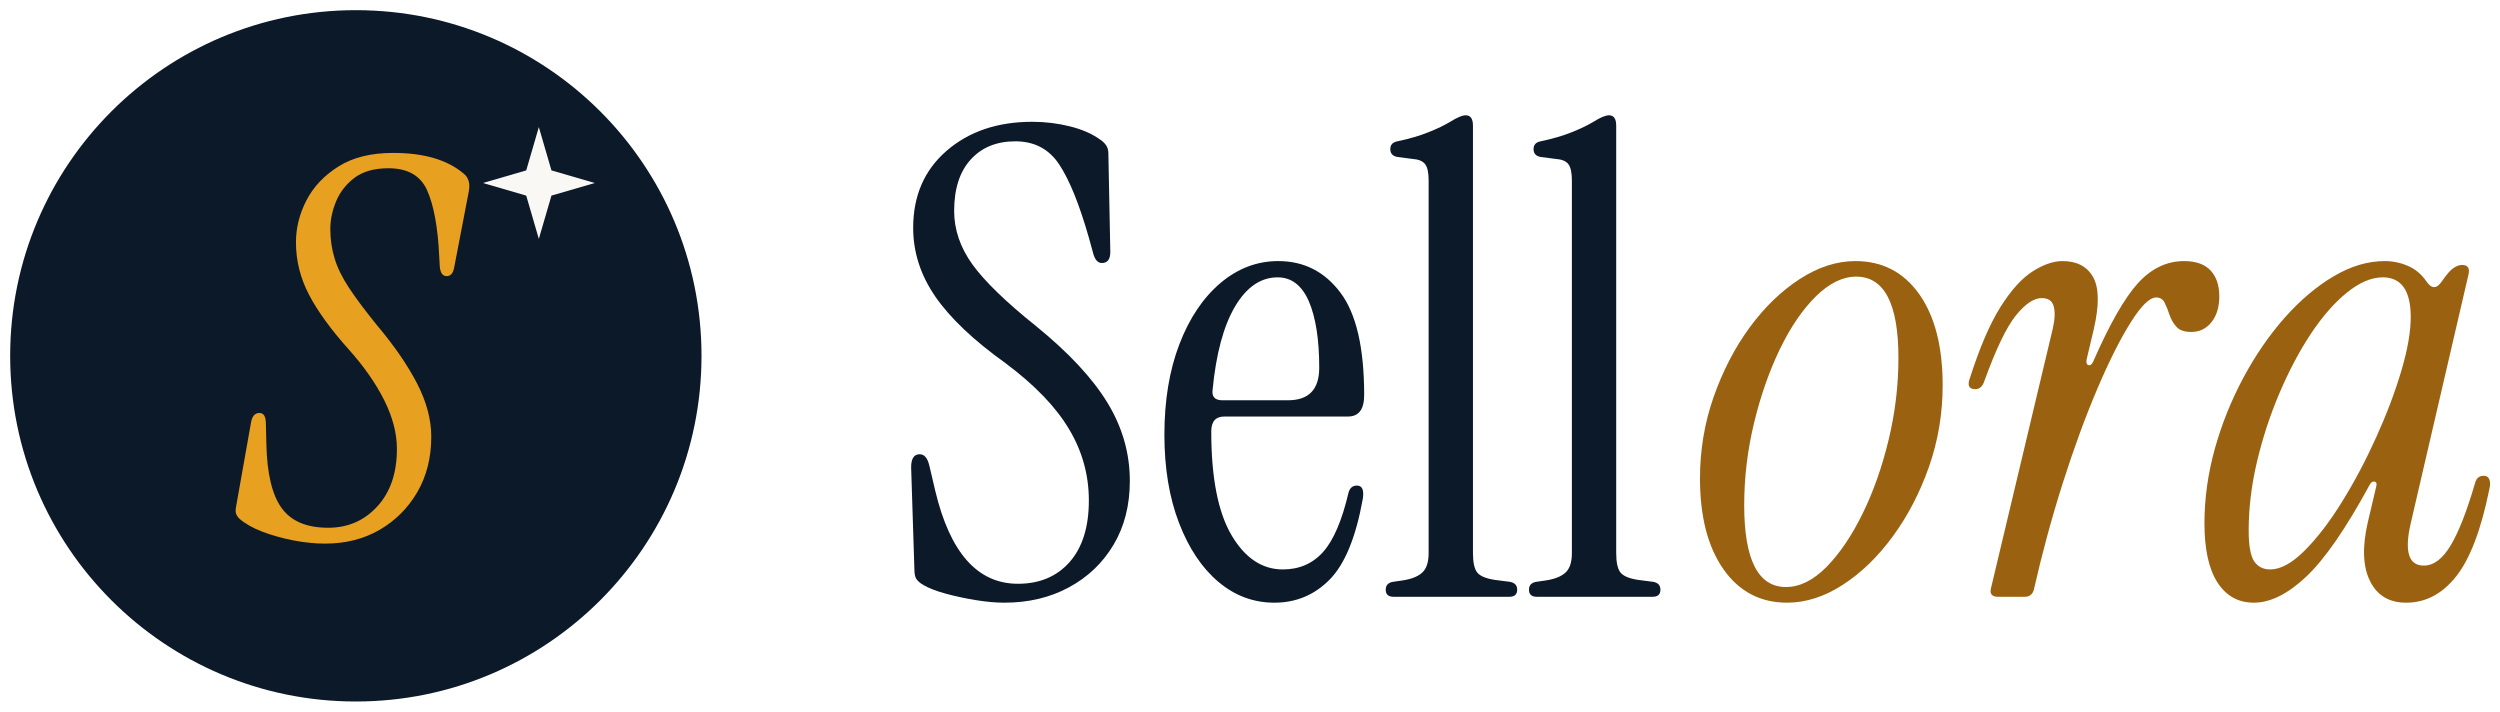
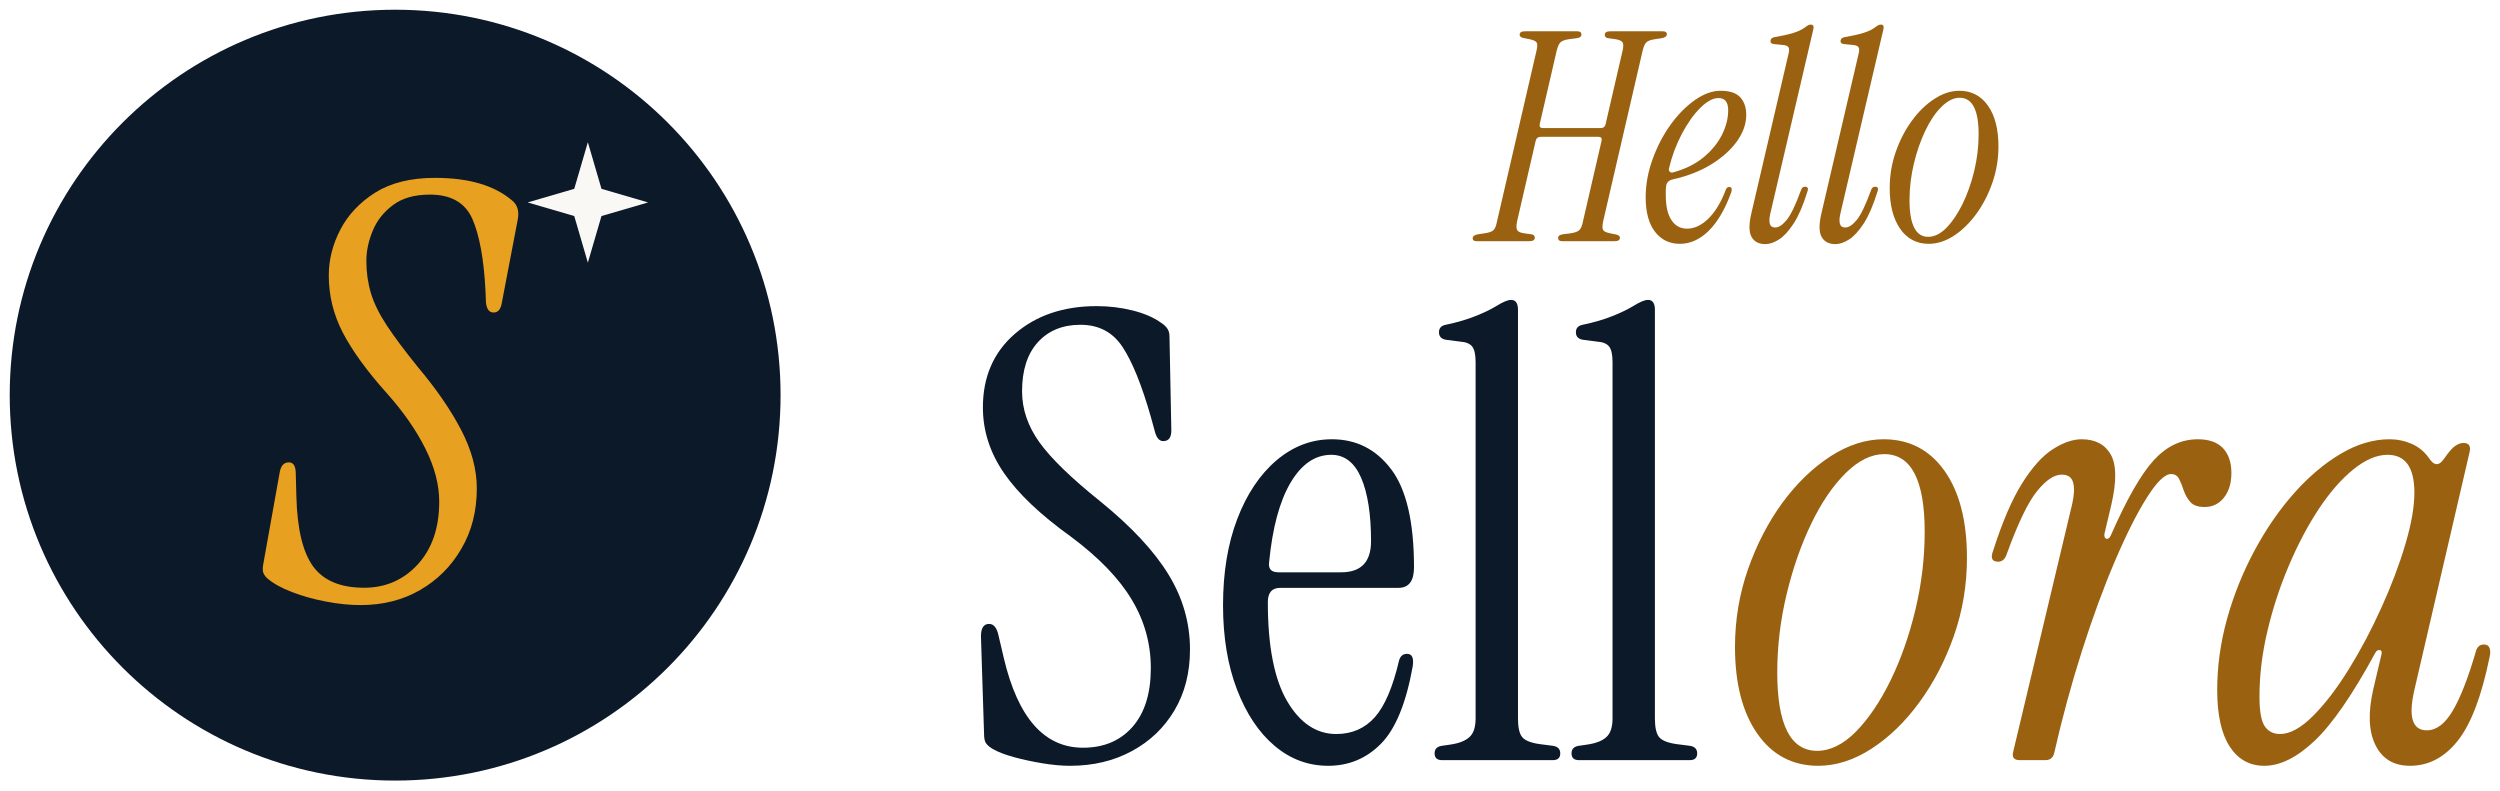
- <svg xmlns="http://www.w3.org/2000/svg" viewBox="-1 -0.7 245.9 70">
-   <circle cx="34" cy="34.3" r="34" fill="#0B1929" />
-   <path d="M30.97 52.77Q29.52 52.77 27.88 52.46Q26.24 52.14 24.81 51.60Q23.38 51.05 22.55 50.32Q22.29 50.06 22.21 49.80Q22.13 49.54 22.24 49.02L23.69 40.86Q23.85 39.92 24.52 39.92Q25.15 39.92 25.15 40.96L25.20 42.99Q25.30 47.36 26.71 49.28Q28.11 51.21 31.28 51.21Q34.20 51.21 36.12 49.10Q38.04 47 38.04 43.46Q38.04 41.17 36.80 38.68Q35.55 36.18 33.31 33.68Q30.66 30.72 29.39 28.28Q28.11 25.83 28.11 23.13Q28.11 21 29.15 18.99Q30.19 16.99 32.30 15.67Q34.40 14.34 37.68 14.34Q42.20 14.34 44.60 16.37Q45.32 16.94 45.12 18.08L43.66 25.68Q43.50 26.46 42.93 26.46Q42.36 26.46 42.26 25.57L42.20 24.48Q42 20.27 41.03 18.06Q40.07 15.85 37.21 15.85Q35.13 15.85 33.88 16.78Q32.64 17.72 32.06 19.10Q31.49 20.48 31.49 21.83Q31.49 23.34 31.91 24.71Q32.32 26.09 33.34 27.63Q34.35 29.16 36.12 31.34Q38.62 34.31 40.02 37.01Q41.42 39.72 41.42 42.26Q41.42 45.33 40.05 47.70Q38.67 50.06 36.33 51.42Q33.99 52.77 30.97 52.77" fill="#E8A020" />
-   <polygon points="52.00,11.80 53.24,16.06 57.50,17.30 53.24,18.54 52.00,22.80 50.76,18.54 46.50,17.30 50.76,16.06" fill="#FAF8F4" />
-   <path d="M97.78 58.58Q96.50 58.58 94.93 58.32Q93.36 58.06 91.98 57.68Q90.61 57.30 89.84 56.85Q89.39 56.59 89.17 56.30Q88.94 56.02 88.94 55.31L88.62 45.26Q88.62 43.98 89.46 43.98Q90.16 43.98 90.42 45.14L90.99 47.57Q93.17 56.72 99.12 56.72Q102.32 56.72 104.21 54.58Q106.10 52.43 106.10 48.53Q106.10 44.75 104.14 41.49Q102.19 38.22 97.90 35.02Q93.17 31.63 90.99 28.46Q88.82 25.30 88.82 21.71Q88.82 16.98 92.11 14.13Q95.41 11.28 100.53 11.28Q102.45 11.28 104.24 11.73Q106.03 12.18 107.18 13.01Q107.57 13.26 107.79 13.58Q108.02 13.90 108.02 14.42L108.21 24.08Q108.21 25.17 107.38 25.17Q106.80 25.17 106.54 24.27L106.10 22.67Q104.69 17.74 103.18 15.47Q101.68 13.20 98.86 13.20Q96.11 13.20 94.48 14.99Q92.85 16.78 92.85 20.05Q92.85 22.80 94.64 25.30Q96.43 27.79 100.91 31.38Q105.71 35.28 107.92 38.90Q110.13 42.51 110.13 46.61Q110.13 50.19 108.53 52.88Q106.93 55.57 104.14 57.07Q101.36 58.58 97.78 58.58" fill="#0B1929" />
-   <path d="M124.35 58.58Q121.27 58.58 118.84 56.53Q116.41 54.48 114.97 50.74Q113.53 46.99 113.53 42.06Q113.53 37.01 115 33.17Q116.47 29.33 119.03 27.15Q121.59 24.98 124.73 24.98Q128.51 24.98 130.84 28.08Q133.18 31.18 133.18 38.16Q133.18 40.27 131.58 40.27L119.42 40.27Q118.14 40.27 118.14 41.74Q118.14 48.53 120.12 51.92Q122.11 55.31 125.18 55.31Q127.61 55.31 129.15 53.58Q130.68 51.86 131.64 47.76Q131.83 47.06 132.47 47.06Q133.24 47.06 133.05 48.34Q132.03 54.03 129.79 56.30Q127.55 58.58 124.35 58.58M119.23 38.67L125.69 38.67Q128.76 38.67 128.76 35.47Q128.76 31.31 127.74 28.94Q126.71 26.58 124.67 26.58Q122.17 26.58 120.47 29.46Q118.78 32.34 118.27 37.65Q118.14 38.67 119.23 38.67" fill="#0B1929" />
-   <path d="M147.46 58L136.07 58Q135.30 58 135.30 57.30Q135.30 56.66 136 56.53L136.90 56.40Q138.24 56.21 138.88 55.63Q139.52 55.06 139.52 53.71L139.52 17.04Q139.52 15.89 139.17 15.44Q138.82 14.99 137.92 14.93L136.45 14.74Q135.75 14.61 135.75 13.97Q135.75 13.33 136.45 13.20Q138.24 12.82 139.52 12.30Q140.80 11.79 141.64 11.28Q142.66 10.64 143.17 10.64Q143.88 10.64 143.88 11.66L143.88 53.71Q143.88 55.06 144.29 55.60Q144.71 56.14 146.05 56.34L147.52 56.53Q148.23 56.66 148.23 57.30Q148.23 58 147.46 58" fill="#0B1929" />
-   <path d="M161.55 58L150.16 58Q149.39 58 149.39 57.30Q149.39 56.66 150.09 56.53L150.99 56.40Q152.33 56.21 152.97 55.63Q153.61 55.06 153.61 53.71L153.61 17.04Q153.61 15.89 153.26 15.44Q152.91 14.99 152.01 14.93L150.54 14.74Q149.84 14.61 149.84 13.97Q149.84 13.33 150.54 13.20Q152.33 12.82 153.61 12.30Q154.89 11.79 155.73 11.28Q156.75 10.64 157.26 10.64Q157.97 10.64 157.97 11.66L157.97 53.71Q157.97 55.06 158.38 55.60Q158.80 56.14 160.14 56.34L161.61 56.53Q162.32 56.66 162.32 57.30Q162.32 58 161.55 58" fill="#0B1929" />
-   <path d="M174.78 58.58Q170.82 58.58 168.51 55.28Q166.21 51.98 166.21 46.35Q166.21 42.19 167.55 38.35Q168.90 34.51 171.10 31.50Q173.31 28.50 176.03 26.74Q178.75 24.98 181.50 24.98Q185.47 24.98 187.78 28.24Q190.08 31.50 190.08 37.20Q190.08 41.36 188.74 45.20Q187.39 49.04 185.18 52.05Q182.98 55.06 180.26 56.82Q177.54 58.58 174.78 58.58M174.66 57.04Q176.70 57.04 178.66 55.06Q180.61 53.07 182.21 49.81Q183.81 46.54 184.77 42.54Q185.73 38.54 185.73 34.51Q185.73 26.51 181.57 26.51Q179.58 26.51 177.60 28.46Q175.62 30.42 174.05 33.68Q172.48 36.94 171.52 40.94Q170.56 44.94 170.56 48.98Q170.56 57.04 174.66 57.04" fill="#9A6210" />
-   <path d="M198.15 58L195.53 58Q194.63 58 194.83 57.17L200.91 31.63Q201.23 30.22 201 29.42Q200.78 28.62 199.82 28.62Q198.67 28.62 197.29 30.32Q195.91 32.02 194.19 36.75Q193.93 37.58 193.29 37.58Q192.33 37.58 192.78 36.43Q194.19 32.02 195.75 29.52Q197.32 27.02 198.92 26Q200.52 24.98 201.87 24.98Q203.98 24.98 204.87 26.54Q205.77 28.11 204.94 31.70L204.23 34.70Q204.17 35.15 204.43 35.22Q204.68 35.28 204.87 34.90Q207.31 29.33 209.29 27.15Q211.27 24.98 213.83 24.98Q215.56 24.98 216.43 25.90Q217.29 26.83 217.29 28.43Q217.29 30.03 216.52 30.99Q215.75 31.95 214.54 31.95Q213.51 31.95 213.07 31.44Q212.62 30.93 212.39 30.26Q212.17 29.58 211.91 29.07Q211.66 28.56 211.08 28.56Q210.12 28.56 208.59 30.99Q207.05 33.42 205.29 37.55Q203.53 41.68 201.90 46.80Q200.27 51.92 199.05 57.30Q198.86 58 198.15 58" fill="#9A6210" />
-   <path d="M220.69 58.58Q218.39 58.58 217.11 56.59Q215.83 54.61 215.83 50.77Q215.83 47.12 216.85 43.44Q217.88 39.76 219.67 36.43Q221.46 33.10 223.73 30.54Q226 27.98 228.53 26.48Q231.06 24.98 233.56 24.98Q234.77 24.98 235.86 25.46Q236.95 25.94 237.65 26.96Q238.04 27.54 238.42 27.54Q238.80 27.54 239.19 26.96Q239.89 25.94 240.34 25.65Q240.79 25.36 241.17 25.36Q242 25.36 241.81 26.26L236.12 50.77Q235.16 54.93 237.40 54.93Q238.87 54.93 240.05 52.94Q241.24 50.96 242.45 46.80Q242.64 46.10 243.28 46.10Q243.73 46.10 243.86 46.48Q243.99 46.86 243.86 47.38Q242.64 53.39 240.60 55.98Q238.55 58.58 235.67 58.58Q233.17 58.58 232.12 56.46Q231.06 54.35 231.89 50.70L232.72 47.18Q232.85 46.74 232.56 46.67Q232.28 46.61 232.08 46.99Q228.56 53.46 225.84 56.02Q223.12 58.58 220.69 58.58M222.29 55.31Q223.83 55.31 225.68 53.46Q227.54 51.60 229.36 48.66Q231.19 45.71 232.72 42.32Q234.26 38.93 235.19 35.79Q236.12 32.66 236.12 30.48Q236.12 26.58 233.36 26.58Q231.70 26.58 229.84 28.08Q227.99 29.58 226.29 32.14Q224.60 34.70 223.22 37.94Q221.84 41.17 221.01 44.66Q220.18 48.14 220.18 51.47Q220.18 53.71 220.72 54.51Q221.27 55.31 222.29 55.31" fill="#9A6210" />
+ <svg xmlns="http://www.w3.org/2000/svg" viewBox="-1 11.78 257.25 81.32">
+   <g transform="translate(0 12.78) scale(1.23939)">
+     <circle cx="32" cy="32" r="32" fill="#0B1929" />
+     <path d="M29.13 49.43L29.13 49.43Q27.78 49.43 26.27 49.14Q24.76 48.86 23.44 48.35Q22.12 47.85 21.35 47.18L21.35 47.18Q21.11 46.94 21.04 46.7Q20.97 46.46 21.06 45.98L21.06 45.98L22.41 38.44Q22.55 37.58 23.18 37.58L23.18 37.58Q23.75 37.58 23.75 38.54L23.75 38.54L23.8 40.41Q23.9 44.44 25.19 46.22Q26.49 47.99 29.42 47.99L29.42 47.99Q32.1 47.99 33.88 46.05Q35.66 44.1 35.66 40.84L35.66 40.84Q35.66 38.73 34.5 36.42Q33.35 34.12 31.29 31.82L31.29 31.82Q28.84 29.08 27.66 26.82Q26.49 24.57 26.49 22.07L26.49 22.07Q26.49 20.1 27.45 18.26Q28.41 16.41 30.35 15.18Q32.3 13.96 35.32 13.96L35.32 13.96Q39.5 13.96 41.7 15.83L41.7 15.83Q42.38 16.36 42.18 17.42L42.18 17.42L40.84 24.42Q40.7 25.14 40.17 25.14L40.17 25.14Q39.64 25.14 39.54 24.33L39.54 24.33L39.5 23.32Q39.3 19.43 38.42 17.39Q37.53 15.35 34.89 15.35L34.89 15.35Q32.97 15.35 31.82 16.22Q30.66 17.08 30.14 18.35Q29.61 19.62 29.61 20.87L29.61 20.87Q29.61 22.26 29.99 23.54Q30.38 24.81 31.31 26.22Q32.25 27.64 33.88 29.66L33.88 29.66Q36.18 32.39 37.48 34.89Q38.78 37.38 38.78 39.74L38.78 39.74Q38.78 42.57 37.5 44.75Q36.23 46.94 34.07 48.18Q31.91 49.43 29.13 49.43" fill="#E8A020" />
+     <polygon points="48.00,11.00 49.13,14.87 53.00,16.00 49.13,17.13 48.00,21.00 46.87,17.13 43.00,16.00 46.87,14.87" fill="#FAF8F4" />
+   </g>
+   <g transform="translate(97.32 0)">
+     <path d="M11.78 90.58L11.78 90.58Q10.5 90.58 8.93 90.32Q7.36 90.06 5.98 89.68Q4.61 89.3 3.84 88.85L3.84 88.85Q3.39 88.59 3.17 88.3Q2.94 88.02 2.94 87.31L2.94 87.31L2.62 77.26Q2.62 75.98 3.46 75.98L3.46 75.98Q4.16 75.98 4.42 77.14L4.42 77.14L4.99 79.57Q7.17 88.72 13.12 88.72L13.12 88.72Q16.32 88.72 18.21 86.58Q20.1 84.43 20.1 80.53L20.1 80.53Q20.1 76.75 18.14 73.49Q16.19 70.22 11.9 67.02L11.9 67.02Q7.17 63.63 4.99 60.46Q2.82 57.3 2.82 53.71L2.82 53.71Q2.82 48.98 6.11 46.13Q9.41 43.28 14.53 43.28L14.53 43.28Q16.45 43.28 18.24 43.73Q20.03 44.18 21.18 45.01L21.18 45.01Q21.57 45.26 21.79 45.58Q22.02 45.9 22.02 46.42L22.02 46.42L22.21 56.08Q22.21 57.17 21.38 57.17L21.38 57.17Q20.8 57.17 20.54 56.27L20.54 56.27L20.1 54.67Q18.69 49.74 17.18 47.47Q15.68 45.2 12.86 45.2L12.86 45.2Q10.11 45.2 8.48 46.99Q6.85 48.78 6.85 52.05L6.85 52.05Q6.85 54.8 8.64 57.3Q10.43 59.79 14.91 63.38L14.91 63.38Q19.71 67.28 21.92 70.9Q24.13 74.51 24.13 78.61L24.13 78.61Q24.13 82.19 22.53 84.88Q20.93 87.57 18.14 89.07Q15.36 90.58 11.78 90.58" fill="#0B1929" />
+     <path d="M38.35 90.58L38.35 90.58Q35.27 90.58 32.84 88.53Q30.41 86.48 28.97 82.74Q27.53 78.99 27.53 74.06L27.53 74.06Q27.53 69.01 29 65.17Q30.47 61.33 33.03 59.15Q35.59 56.98 38.73 56.98L38.73 56.98Q42.51 56.98 44.84 60.08Q47.18 63.18 47.18 70.16L47.18 70.16Q47.18 72.27 45.58 72.27L45.58 72.27L33.42 72.27Q32.14 72.27 32.14 73.74L32.14 73.74Q32.14 80.53 34.12 83.92Q36.11 87.31 39.18 87.31L39.18 87.31Q41.61 87.31 43.15 85.58Q44.68 83.86 45.64 79.76L45.64 79.76Q45.83 79.06 46.47 79.06L46.47 79.06Q47.24 79.06 47.05 80.34L47.05 80.34Q46.03 86.03 43.79 88.3Q41.55 90.58 38.35 90.58M33.23 70.67L33.23 70.67L39.69 70.67Q42.76 70.67 42.76 67.47L42.76 67.47Q42.76 63.31 41.74 60.94Q40.71 58.58 38.67 58.58L38.67 58.58Q36.17 58.58 34.47 61.46Q32.78 64.34 32.27 69.65L32.27 69.65Q32.14 70.67 33.23 70.67" fill="#0B1929" />
+     <path d="M61.46 90L50.07 90Q49.3 90 49.3 89.3L49.3 89.3Q49.3 88.66 50 88.53L50 88.53L50.9 88.4Q52.24 88.21 52.88 87.63Q53.52 87.06 53.52 85.71L53.52 85.71L53.52 49.04Q53.52 47.89 53.17 47.44Q52.82 46.99 51.92 46.93L51.92 46.93L50.45 46.74Q49.75 46.61 49.75 45.97L49.75 45.97Q49.75 45.33 50.45 45.2L50.45 45.2Q52.24 44.82 53.52 44.3Q54.8 43.79 55.64 43.28L55.64 43.28Q56.66 42.64 57.17 42.64L57.17 42.64Q57.88 42.64 57.88 43.66L57.88 43.66L57.88 85.71Q57.88 87.06 58.29 87.6Q58.71 88.14 60.05 88.34L60.05 88.34L61.52 88.53Q62.23 88.66 62.23 89.3L62.23 89.3Q62.23 90 61.46 90L61.46 90" fill="#0B1929" />
+     <path d="M75.55 90L64.16 90Q63.39 90 63.39 89.3L63.39 89.3Q63.39 88.66 64.09 88.53L64.09 88.53L64.99 88.4Q66.33 88.21 66.97 87.63Q67.61 87.06 67.61 85.71L67.61 85.71L67.61 49.04Q67.61 47.89 67.26 47.44Q66.91 46.99 66.01 46.93L66.01 46.93L64.54 46.74Q63.84 46.61 63.84 45.97L63.84 45.97Q63.84 45.33 64.54 45.2L64.54 45.2Q66.33 44.82 67.61 44.3Q68.89 43.79 69.73 43.28L69.73 43.28Q70.75 42.64 71.26 42.64L71.26 42.64Q71.97 42.64 71.97 43.66L71.97 43.66L71.97 85.71Q71.97 87.06 72.38 87.6Q72.8 88.14 74.14 88.34L74.14 88.34L75.61 88.53Q76.32 88.66 76.32 89.3L76.32 89.3Q76.32 90 75.55 90L75.55 90" fill="#0B1929" />
+     <path d="M88.78 90.58L88.78 90.58Q84.82 90.58 82.51 87.28Q80.21 83.98 80.21 78.35L80.21 78.35Q80.21 74.19 81.55 70.35Q82.9 66.51 85.1 63.5Q87.31 60.5 90.03 58.74Q92.75 56.98 95.5 56.98L95.5 56.98Q99.47 56.98 101.78 60.24Q104.08 63.5 104.08 69.2L104.08 69.2Q104.08 73.36 102.74 77.2Q101.39 81.04 99.18 84.05Q96.98 87.06 94.26 88.82Q91.54 90.58 88.78 90.58M88.66 89.04L88.66 89.04Q90.7 89.04 92.66 87.06Q94.61 85.07 96.21 81.81Q97.81 78.54 98.77 74.54Q99.73 70.54 99.73 66.51L99.73 66.51Q99.73 58.51 95.57 58.51L95.57 58.51Q93.58 58.51 91.6 60.46Q89.62 62.42 88.05 65.68Q86.48 68.94 85.52 72.94Q84.56 76.94 84.56 80.98L84.56 80.98Q84.56 89.04 88.66 89.04" fill="#9A6210" />
+     <path d="M112.15 90L109.53 90Q108.63 90 108.83 89.17L108.83 89.17L114.91 63.63Q115.23 62.22 115 61.42Q114.78 60.62 113.82 60.62L113.82 60.62Q112.67 60.62 111.29 62.32Q109.91 64.02 108.19 68.75L108.19 68.75Q107.93 69.58 107.29 69.58L107.29 69.58Q106.33 69.58 106.78 68.43L106.78 68.43Q108.19 64.02 109.75 61.52Q111.32 59.02 112.92 58Q114.52 56.98 115.87 56.98L115.87 56.98Q117.98 56.98 118.87 58.54Q119.77 60.11 118.94 63.7L118.94 63.7L118.23 66.7Q118.17 67.15 118.43 67.22Q118.68 67.28 118.87 66.9L118.87 66.9Q121.31 61.33 123.29 59.15Q125.27 56.98 127.83 56.98L127.83 56.98Q129.56 56.98 130.43 57.9Q131.29 58.83 131.29 60.43L131.29 60.43Q131.29 62.03 130.52 62.99Q129.75 63.95 128.54 63.95L128.54 63.95Q127.51 63.95 127.07 63.44Q126.62 62.93 126.39 62.26Q126.17 61.58 125.91 61.07Q125.66 60.56 125.08 60.56L125.08 60.56Q124.12 60.56 122.59 62.99Q121.05 65.42 119.29 69.55Q117.53 73.68 115.9 78.8Q114.27 83.92 113.05 89.3L113.05 89.3Q112.86 90 112.15 90L112.15 90" fill="#9A6210" />
+     <path d="M134.69 90.58L134.69 90.58Q132.39 90.58 131.11 88.59Q129.83 86.61 129.83 82.77L129.83 82.77Q129.83 79.12 130.85 75.44Q131.88 71.76 133.67 68.43Q135.46 65.1 137.73 62.54Q140 59.98 142.53 58.48Q145.06 56.98 147.56 56.98L147.56 56.98Q148.77 56.98 149.86 57.46Q150.95 57.94 151.65 58.96L151.65 58.96Q152.04 59.54 152.42 59.54L152.42 59.54Q152.8 59.54 153.19 58.96L153.19 58.96Q153.89 57.94 154.34 57.65Q154.79 57.36 155.17 57.36L155.17 57.36Q156 57.36 155.81 58.26L155.81 58.26L150.12 82.77Q149.16 86.93 151.4 86.93L151.4 86.93Q152.87 86.93 154.05 84.94Q155.24 82.96 156.45 78.8L156.45 78.8Q156.64 78.1 157.28 78.1L157.28 78.1Q157.73 78.1 157.86 78.48Q157.99 78.86 157.86 79.38L157.86 79.38Q156.64 85.39 154.6 87.98Q152.55 90.58 149.67 90.58L149.67 90.58Q147.17 90.58 146.12 88.46Q145.06 86.35 145.89 82.7L145.89 82.7L146.72 79.18Q146.85 78.74 146.56 78.67Q146.28 78.61 146.08 78.99L146.08 78.99Q142.56 85.46 139.84 88.02Q137.12 90.58 134.69 90.58M136.29 87.31L136.29 87.31Q137.83 87.31 139.68 85.46Q141.54 83.6 143.36 80.66Q145.19 77.71 146.72 74.32Q148.26 70.93 149.19 67.79Q150.12 64.66 150.12 62.48L150.12 62.48Q150.12 58.58 147.36 58.58L147.36 58.58Q145.7 58.58 143.84 60.08Q141.99 61.58 140.29 64.14Q138.6 66.7 137.22 69.94Q135.84 73.17 135.01 76.66Q134.18 80.14 134.18 83.47L134.18 83.47Q134.18 85.71 134.72 86.51Q135.27 87.31 136.29 87.31" fill="#9A6210" />
+     <path d="M59.04 36.6L53.64 36.6Q53.22 36.6 53.22 36.3L53.22 36.3Q53.22 35.97 53.82 35.88L53.82 35.88L54.42 35.79Q55.08 35.7 55.34 35.48Q55.59 35.25 55.71 34.62L55.71 34.62L59.79 16.98Q59.94 16.35 59.79 16.14Q59.64 15.93 59.04 15.81L59.04 15.81L58.44 15.69Q58.05 15.6 58.05 15.36L58.05 15.36Q58.05 15 58.59 15L58.59 15L63.99 15Q64.41 15 64.41 15.33L64.41 15.33Q64.41 15.66 63.87 15.72L63.87 15.72L63.15 15.81Q62.49 15.9 62.25 16.14Q62.01 16.38 61.86 17.01L61.86 17.01L60.12 24.54Q60.03 24.96 60.45 24.96L60.45 24.96L66.39 24.96Q66.81 24.96 66.9 24.54L66.9 24.54L68.64 17.01Q68.79 16.38 68.64 16.14Q68.49 15.9 67.89 15.81L67.89 15.81L67.23 15.72Q66.81 15.69 66.81 15.36L66.81 15.36Q66.81 15 67.38 15L67.38 15L72.78 15Q73.2 15 73.2 15.3L73.2 15.3Q73.2 15.63 72.6 15.72L72.6 15.72L72 15.81Q71.34 15.9 71.1 16.13Q70.86 16.35 70.71 16.98L70.71 16.98L66.63 34.62Q66.51 35.25 66.65 35.46Q66.78 35.67 67.38 35.79L67.38 35.79L67.98 35.91Q68.37 36 68.37 36.24L68.37 36.24Q68.37 36.6 67.83 36.6L67.83 36.6L62.43 36.6Q62.01 36.6 62.01 36.27L62.01 36.27Q62.01 35.94 62.55 35.88L62.55 35.88L63.27 35.79Q63.93 35.7 64.19 35.46Q64.44 35.22 64.56 34.59L64.56 34.59L66.48 26.28Q66.57 25.86 66.18 25.86L66.18 25.86L60.24 25.86Q59.79 25.86 59.7 26.28L59.7 26.28L57.78 34.59Q57.66 35.22 57.8 35.46Q57.93 35.7 58.53 35.79L58.53 35.79L59.19 35.88Q59.61 35.91 59.61 36.24L59.61 36.24Q59.61 36.6 59.04 36.6L59.04 36.6" fill="#9A6210" />
+     <path d="M74.53 36.87L74.53 36.87Q72.94 36.87 71.98 35.63Q71.02 34.38 71.02 32.1L71.02 32.1Q71.02 30.12 71.73 28.17Q72.43 26.22 73.57 24.63Q74.71 23.04 76.08 22.08Q77.44 21.12 78.73 21.12L78.73 21.12Q80.14 21.12 80.76 21.8Q81.37 22.47 81.37 23.61L81.37 23.61Q81.37 24.96 80.43 26.3Q79.48 27.63 77.79 28.68Q76.09 29.73 73.81 30.24L73.81 30.24Q73.15 30.39 73.12 30.99L73.12 30.99Q73.09 31.2 73.09 31.43Q73.09 31.65 73.09 31.86L73.09 31.86Q73.09 33.57 73.68 34.44Q74.26 35.31 75.28 35.31L75.28 35.31Q76.42 35.31 77.49 34.26Q78.55 33.21 79.27 31.29L79.27 31.29Q79.36 31.02 79.63 31.02L79.63 31.02Q79.81 31.02 79.86 31.17Q79.9 31.32 79.84 31.53L79.84 31.53Q78.88 34.17 77.52 35.52Q76.15 36.87 74.53 36.87M73.42 29.1L73.42 29.1Q73.36 29.31 73.5 29.45Q73.63 29.58 73.84 29.52L73.84 29.52Q75.7 29.01 76.96 27.98Q78.22 26.94 78.87 25.65Q79.51 24.36 79.51 23.13L79.51 23.13Q79.51 21.87 78.52 21.87L78.52 21.87Q77.65 21.87 76.63 22.89Q75.61 23.91 74.74 25.56Q73.87 27.21 73.42 29.1" fill="#9A6210" />
+     <path d="M83.33 36.9L83.33 36.9Q82.34 36.9 81.92 36.17Q81.5 35.43 81.89 33.75L81.89 33.75L85.7 17.4Q85.85 16.86 85.72 16.65Q85.58 16.44 85.16 16.41L85.16 16.41L84.26 16.32Q83.81 16.29 83.87 15.93L83.87 15.93Q83.93 15.66 84.29 15.6L84.29 15.6Q85.37 15.42 86.21 15.17Q87.05 14.91 87.56 14.49L87.56 14.49Q87.8 14.31 88.01 14.31L88.01 14.31Q88.37 14.31 88.28 14.76L88.28 14.76L83.84 33.78Q83.69 34.44 83.8 34.82Q83.9 35.19 84.35 35.19L84.35 35.19Q84.89 35.19 85.54 34.4Q86.18 33.6 86.99 31.38L86.99 31.38Q87.11 30.99 87.41 30.99L87.41 30.99Q87.86 30.99 87.65 31.53L87.65 31.53Q87.02 33.57 86.26 34.76Q85.49 35.94 84.74 36.42Q83.99 36.9 83.33 36.9" fill="#9A6210" />
+     <path d="M90.54 36.9L90.54 36.9Q89.55 36.9 89.13 36.17Q88.71 35.43 89.1 33.75L89.1 33.75L92.91 17.4Q93.06 16.86 92.93 16.65Q92.79 16.44 92.37 16.41L92.37 16.41L91.47 16.32Q91.02 16.29 91.08 15.93L91.08 15.93Q91.14 15.66 91.5 15.6L91.5 15.6Q92.58 15.42 93.42 15.17Q94.26 14.91 94.77 14.49L94.77 14.49Q95.01 14.31 95.22 14.31L95.22 14.31Q95.58 14.31 95.49 14.76L95.49 14.76L91.05 33.78Q90.9 34.44 91.01 34.82Q91.11 35.19 91.56 35.19L91.56 35.19Q92.1 35.19 92.75 34.4Q93.39 33.6 94.2 31.38L94.2 31.38Q94.32 30.99 94.62 30.99L94.62 30.99Q95.07 30.99 94.86 31.53L94.86 31.53Q94.23 33.57 93.47 34.76Q92.7 35.94 91.95 36.42Q91.2 36.9 90.54 36.9" fill="#9A6210" />
+     <path d="M100.15 36.87L100.15 36.87Q98.29 36.87 97.21 35.33Q96.13 33.78 96.13 31.14L96.13 31.14Q96.13 29.19 96.76 27.39Q97.39 25.59 98.43 24.18Q99.46 22.77 100.74 21.95Q102.01 21.12 103.3 21.12L103.3 21.12Q105.16 21.12 106.24 22.65Q107.32 24.18 107.32 26.85L107.32 26.85Q107.32 28.8 106.69 30.6Q106.06 32.4 105.03 33.81Q103.99 35.22 102.72 36.05Q101.44 36.87 100.15 36.87M100.09 36.15L100.09 36.15Q101.05 36.15 101.97 35.22Q102.88 34.29 103.63 32.76Q104.38 31.23 104.83 29.36Q105.28 27.48 105.28 25.59L105.28 25.59Q105.28 21.84 103.33 21.84L103.33 21.84Q102.4 21.84 101.47 22.76Q100.54 23.67 99.81 25.2Q99.07 26.73 98.62 28.61Q98.17 30.48 98.17 32.37L98.17 32.37Q98.17 36.15 100.09 36.15" fill="#9A6210" />
+   </g>
</svg>
